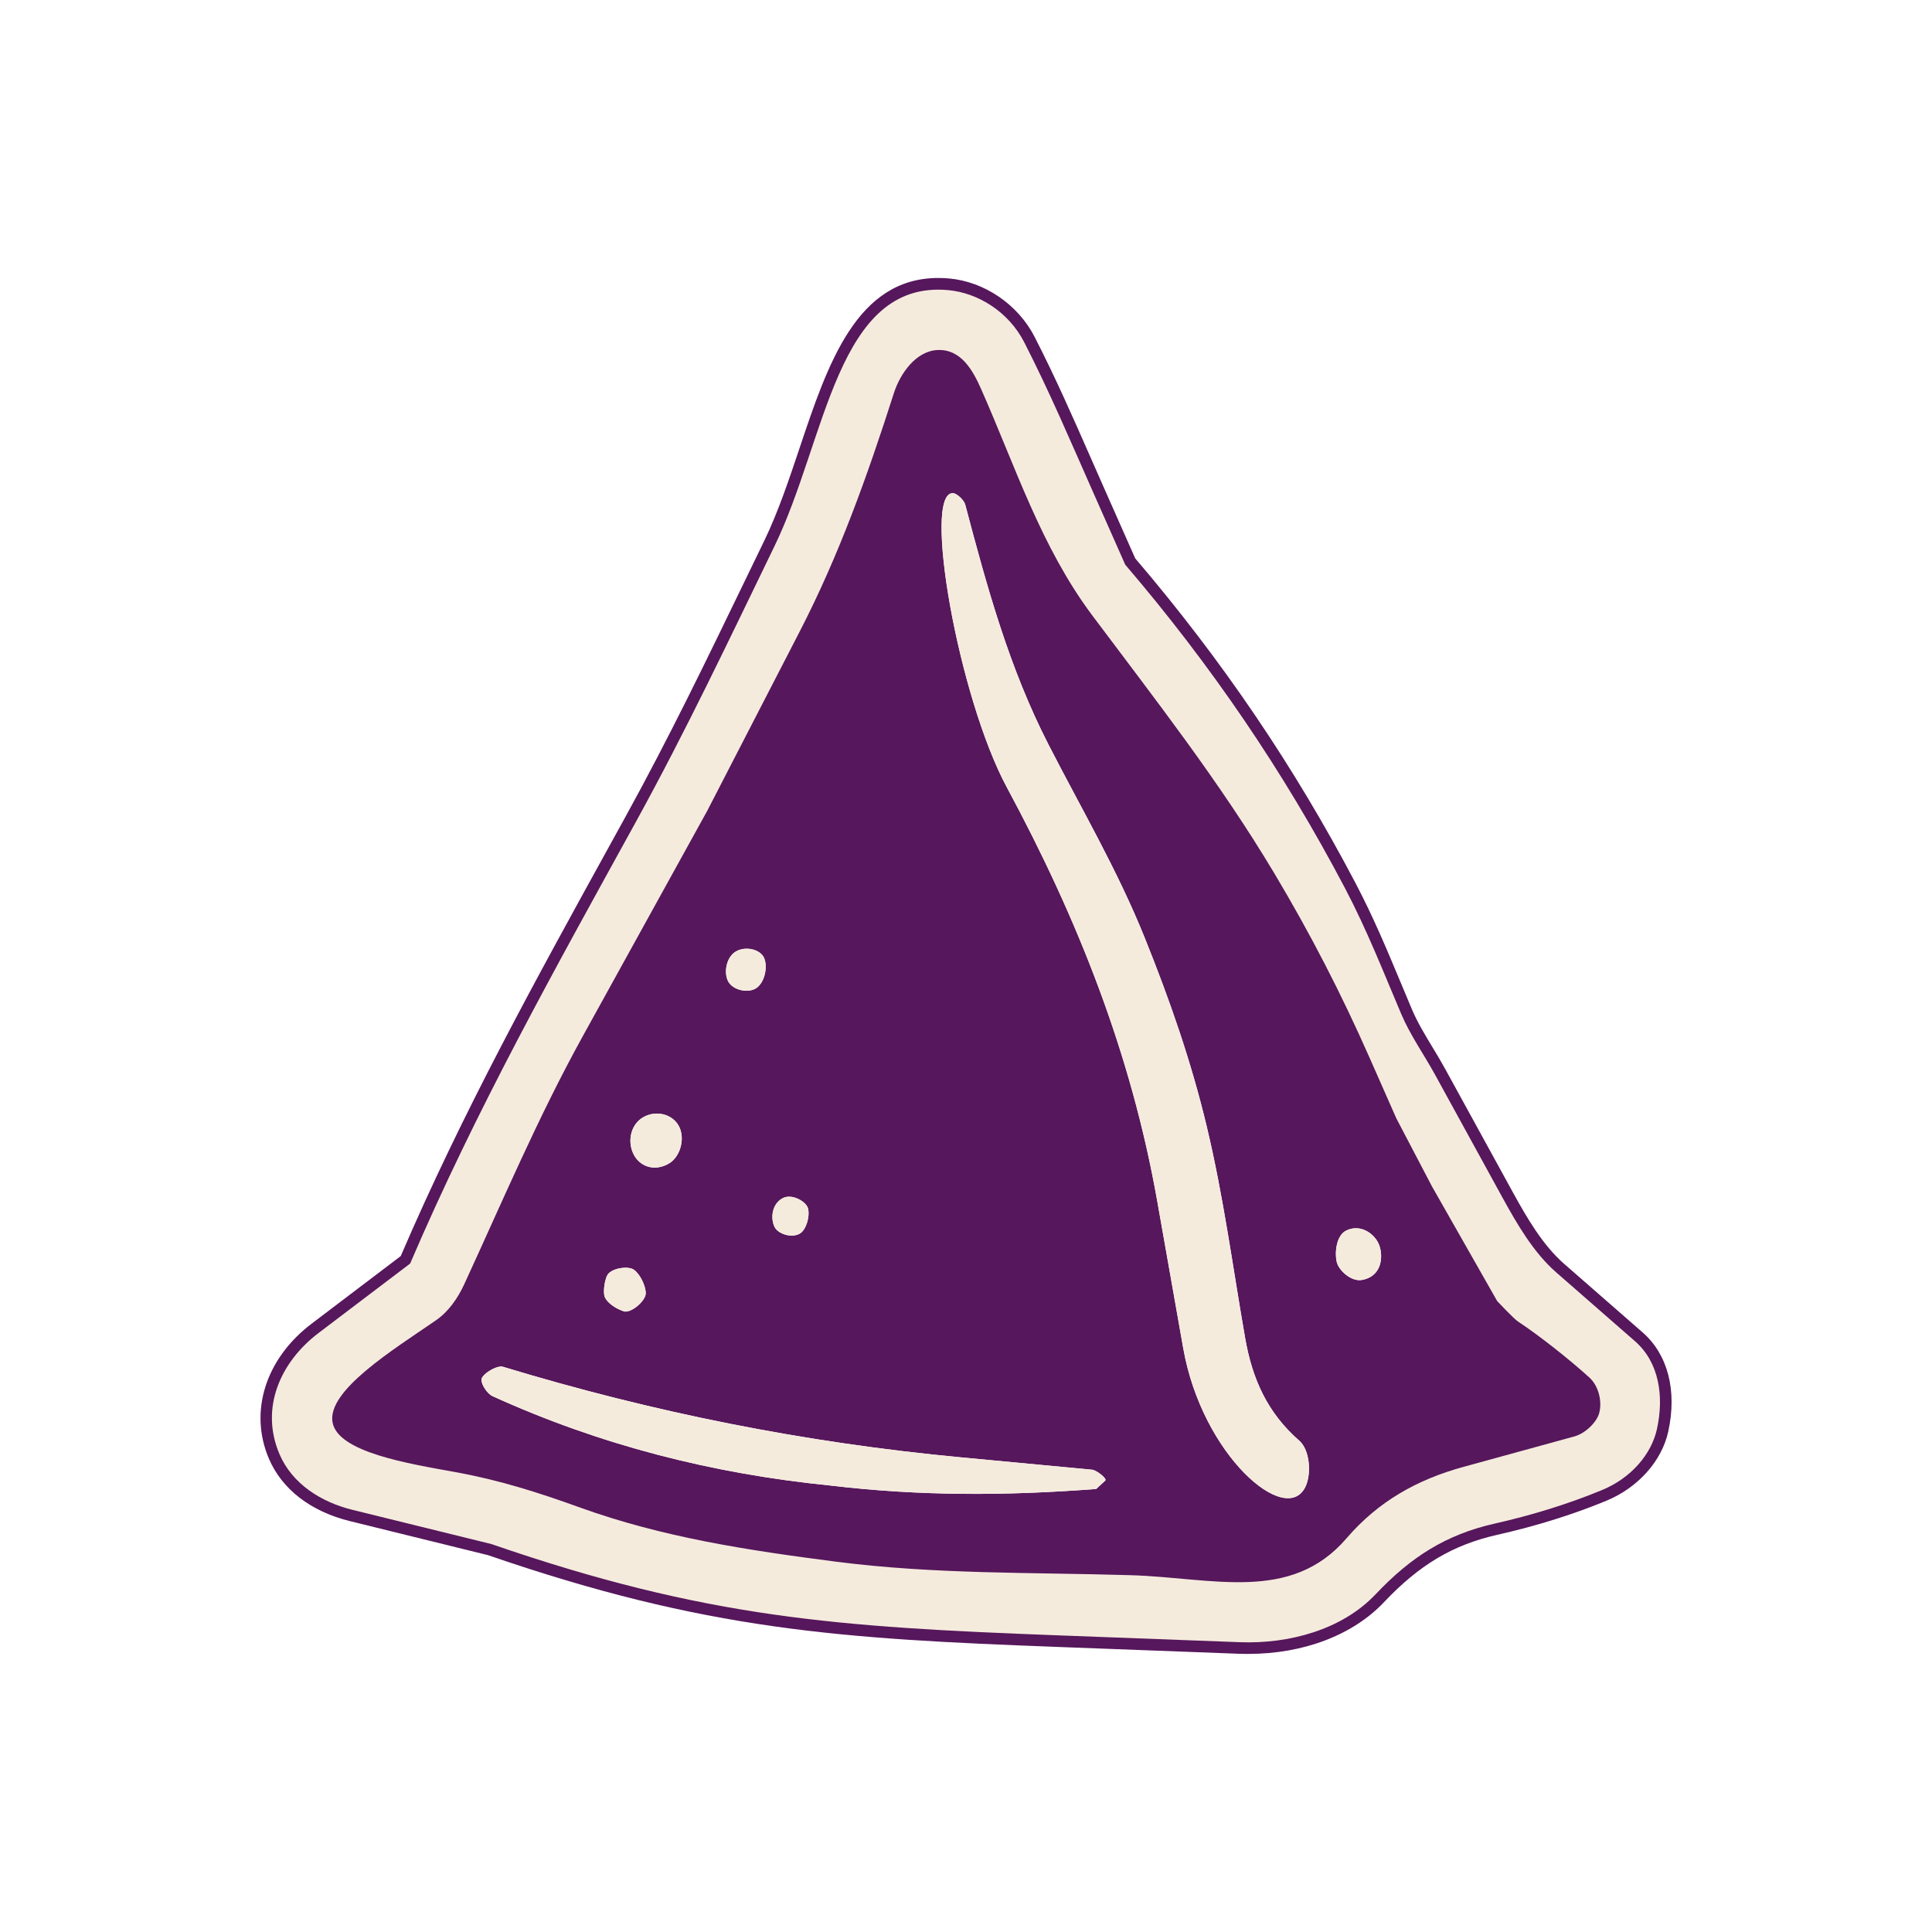
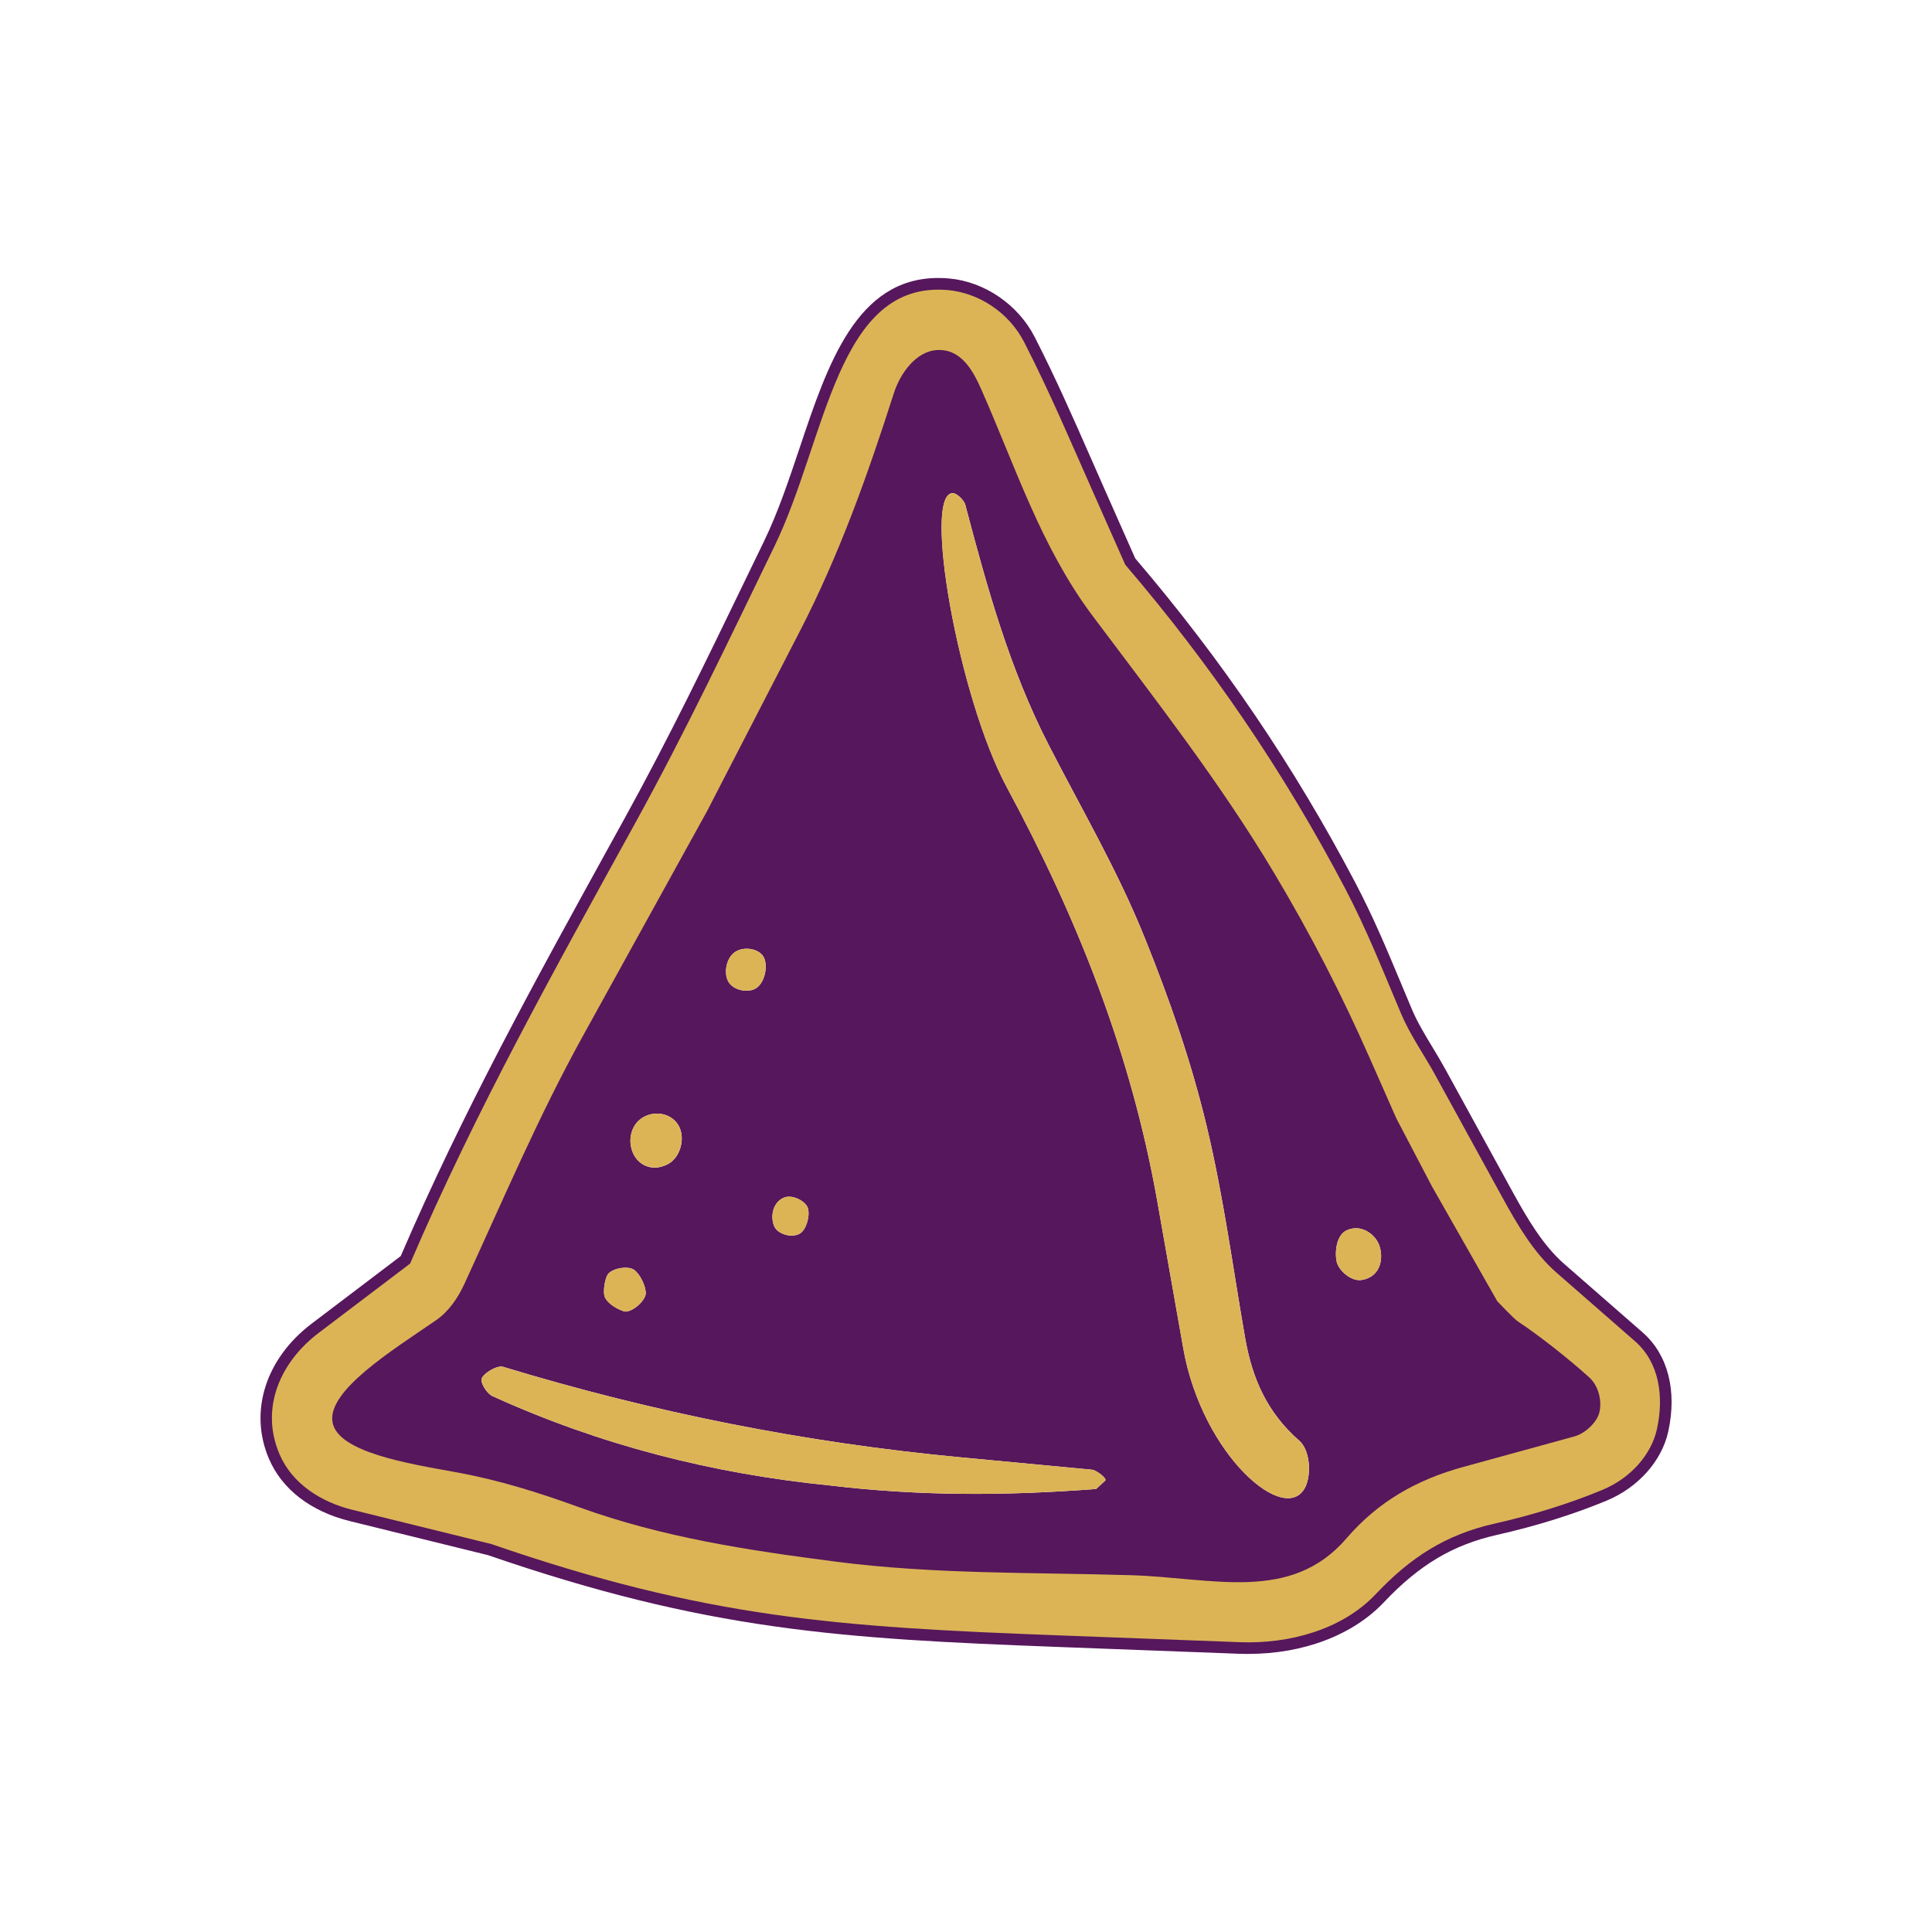
<svg xmlns="http://www.w3.org/2000/svg" id="Layer_1" data-name="Layer 1" viewBox="0 0 500 500">
  <g id="Samoosa">
    <path fill="#56175c" d="M323.08,428.04c-.76,0-1.52-.01-2.27-.04l-46.97-1.77c-56.37-2.12-91.03-4.27-147.51-23.75l-35.79-8.82c-10.11-2.49-17.55-8.22-20.94-16.14-5.22-12.19-.88-25.9,11.04-34.95l23.07-17.5c15.94-37.09,34.61-70.95,54.36-106.79l3.88-7.04c11.18-20.3,20.78-40.16,30.95-61.19,1.62-3.34,3.24-6.69,4.87-10.06,3.58-7.39,6.44-15.91,9.2-24.15,7.23-21.58,14.71-43.9,35.86-43.9.92,0,1.87.04,2.83.13,9.14.83,17.81,6.75,22.09,15.1,5.4,10.54,9.95,20.88,14.76,31.83,1.07,2.43,2.14,4.87,3.23,7.33l8.05,18.17c22.49,26.34,41.13,53.82,56.99,83.99,4.59,8.73,8.12,17.17,11.85,26.11.91,2.17,1.82,4.35,2.75,6.56,1.45,3.42,3.36,6.58,5.38,9.92,1.09,1.8,2.21,3.66,3.25,5.56l17.44,31.79c3.73,6.79,7.83,13.83,13.33,18.64l20.32,17.75c6.55,5.72,8.97,15.08,6.64,25.68-1.69,7.65-7.82,14.5-16.01,17.89-8.68,3.59-18.21,6.56-28.32,8.84-11.39,2.57-20.13,7.77-29.23,17.41-8.04,8.51-20.83,13.39-35.11,13.39ZM242.72,93.6c-3.93.19-7.19,4.85-8.54,9.08-6.37,19.89-13.76,41.18-24.52,62.06l-23.97,46.5-32.19,58.3c-8.89,16.1-16.13,32.12-23.8,49.08-2.25,4.98-4.51,9.98-6.82,14.99-2.15,4.67-4.96,8.22-8.34,10.55-1.16.8-2.38,1.62-3.64,2.48-8.55,5.79-22.85,15.49-21.88,20.93.95,5.36,18.99,8.6,27.66,10.15l1.66.3c12.42,2.25,23.45,5.93,32.6,9.25,21.54,7.8,43.42,11.04,65.8,13.92,18.91,2.44,37.12,2.74,56.39,3.06,6.41.11,13.05.22,19.65.41,4.52.13,8.99.54,13.31.93,5.05.46,9.81.88,14.41.88,11.81,0,19.51-3.08,25.72-10.31,8.1-9.42,18.44-15.76,31.63-19.38l28.81-7.91c1.98-.54,3.98-2.73,4.31-3.88.59-2.04-.16-4.9-1.64-6.25-5.21-4.74-13.01-10.86-18.13-14.22-1.14-.75-4.18-3.89-5.88-5.69l-.25-.26-17.14-30.14-9.26-17.68-6.9-15.63c-7.37-16.67-15.4-32.24-24.57-47.57-12.03-20.14-25.46-37.95-39.67-56.82-2.41-3.2-4.83-6.41-7.25-9.64-10.25-13.7-16.67-29.31-22.88-44.4-1.98-4.83-4.04-9.82-6.18-14.66-2.24-5.06-4.48-8.43-8.16-8.43-.11,0-.22,0-.33,0Z" />
    <path fill="#56175c" d="M348.48,398.11c-14.44,16.81-34.68,10.17-55.79,9.54-25.78-.77-50.71-.2-76.33-3.5-22.82-2.94-44.83-6.25-66.43-14.08-10.74-3.89-20.86-7.08-32.12-9.11-12.1-2.19-30.36-5.11-31.74-12.88-1.46-8.21,15.61-18.71,26.77-26.4,3.19-2.2,5.6-5.61,7.32-9.34,10.04-21.79,19.1-43.22,30.72-64.27l32.15-58.22,23.98-46.5c10.22-19.82,17.52-40.34,24.33-61.6,1.65-5.15,5.76-10.89,11.25-11.17,6.17-.3,9.22,5.31,11.38,10.2,8.83,19.95,15.44,40.75,28.72,58.48,16.5,22.04,32.9,42.96,47.1,66.72,9.37,15.69,17.36,31.21,24.73,47.9l6.86,15.54,9.21,17.59,16.91,29.73s4.33,4.58,5.35,5.25c5.33,3.5,13.22,9.7,18.5,14.51,2.44,2.22,3.37,6.3,2.5,9.3-.63,2.18-3.43,5.13-6.4,5.94l-28.81,7.91c-11.89,3.26-21.92,8.87-30.15,18.45ZM336.22,372.82c-8.22-7.22-12.11-15.89-13.98-26.59-3.22-18.41-5.57-36.52-9.96-54.83-4.04-16.85-9.57-32.69-16.02-48.7-7.07-17.55-16.25-33.14-24.88-49.96-10.18-19.85-15.89-40.64-21.58-62.18-.29-1.11-2.15-2.89-3.16-2.93-7.96-.32,1.36,52.78,13.94,76.13,18.32,34.01,32.17,68.87,38.93,107.13l6.72,38.04c4.9,27.74,26.63,46.33,31.63,35.83,1.59-3.35,1.16-9.5-1.62-11.94ZM190.48,246.22c-2.52,1.45-3.23,5.5-2.03,7.75,1.26,2.39,5.4,3.19,7.45,1.63,2.06-1.56,2.82-5.47,1.85-7.69s-4.76-3.13-7.26-1.69ZM167.11,288.81c-3.74,1.65-4.84,6.22-3.25,9.68s5.51,4.85,9.3,2.6c2.7-1.61,4.07-5.85,2.82-9.04-1.29-3.29-5.32-4.81-8.86-3.24ZM202.61,310.06c-2.92,1.51-3.24,5.32-2.13,7.52.86,1.69,4.21,2.9,6.42,1.73,1.64-.87,2.73-4.26,2.23-6.5-.41-1.82-4.15-3.97-6.53-2.74ZM352.41,331.26c5.21-.87,5.61-6.02,4.55-8.96-1.05-2.91-4.79-5.69-8.57-3.83-2.47,1.21-3.03,5.47-2.45,8.09.49,2.19,3.72,5.16,6.47,4.7ZM161.33,339.34c1.94.67,5.75-2.68,5.79-4.59.04-1.84-1.4-4.97-3.05-6.14-1.39-.98-5-.56-6.53.91-1.01.97-1.54,4.78-1.04,6.08.5,1.31,2.37,2.87,4.84,3.72ZM282.64,380.36l-33.97-3.2c-40.6-3.83-79.56-11.62-118.51-23.44-1.57-.48-5.66,2.01-5.57,3.45.07,1.23,1.48,3.52,2.89,4.16,27.82,12.64,56.76,20.04,87.31,23.11,23.36,2.79,45.56,2.68,68.89.91l2.36-2.17c.56-.52-2.3-2.72-3.4-2.82Z" />
-     <path fill="#f5ebdd" d="M356.01,412.59c-8.78,9.3-22.62,12.88-35.09,12.41l-46.97-1.77c-57.41-2.16-91.31-4.49-146.78-23.63l-35.93-8.85c-8.13-2-15.6-6.7-18.9-14.4-5.12-11.97.26-23.92,10.1-31.37l23.7-17.97c17.01-39.71,37.6-76.48,58.42-114.3,13.02-23.66,24.13-47.16,35.89-71.39,13.46-27.74,16.11-68.84,44.92-66.24,7.71.7,15.64,5.58,19.69,13.48,6.57,12.83,12.03,25.71,17.92,39.01l8.23,18.57c22.22,25.98,40.96,53.46,56.9,83.77,5.65,10.75,9.79,21.34,14.5,32.45,2.37,5.58,5.89,10.51,8.77,15.75l17.44,31.79c3.8,6.92,8.06,14.28,13.99,19.45l20.32,17.75c6.26,5.47,7.56,14.24,5.68,22.77-1.41,6.38-6.56,12.6-14.22,15.76-8.89,3.68-18.42,6.57-27.83,8.69-12.59,2.84-21.7,8.69-30.75,18.28ZM348.48,398.11c8.23-9.57,18.26-15.18,30.15-18.45l28.81-7.91c2.98-.82,5.78-3.77,6.4-5.94.87-3-.07-7.08-2.5-9.3-5.28-4.8-13.17-11.01-18.5-14.51-1.02-.67-5.35-5.25-5.35-5.25l-16.91-29.73-9.21-17.59-6.86-15.54c-7.37-16.69-15.36-32.21-24.73-47.9-14.2-23.76-30.6-44.68-47.1-66.72-13.27-17.73-19.89-38.53-28.72-58.48-2.16-4.89-5.21-10.51-11.38-10.2-5.5.27-9.6,6.01-11.25,11.17-6.81,21.26-14.11,41.78-24.33,61.6l-23.98,46.5-32.15,58.22c-11.62,21.04-20.68,42.48-30.72,64.27-1.72,3.73-4.13,7.14-7.32,9.34-11.17,7.69-28.23,18.2-26.77,26.4,1.38,7.76,19.65,10.69,31.74,12.88,11.25,2.03,21.38,5.23,32.12,9.11,21.61,7.82,43.61,11.13,66.43,14.08,25.62,3.3,50.55,2.73,76.33,3.5,21.11.63,41.35,7.26,55.79-9.54Z" />
-     <path fill="#f5ebdd" d="M336.22,372.82c2.78,2.44,3.21,8.59,1.62,11.94-4.99,10.5-26.72-8.08-31.63-35.83l-6.72-38.04c-6.76-38.26-20.6-73.12-38.93-107.13-12.58-23.35-21.9-76.45-13.94-76.13,1.02.04,2.87,1.82,3.16,2.93,5.69,21.54,11.39,42.33,21.58,62.18,8.63,16.82,17.81,32.41,24.88,49.96,6.45,16.01,11.98,31.85,16.02,48.7,4.39,18.31,6.75,36.41,9.96,54.83,1.87,10.7,5.76,19.37,13.98,26.59Z" />
-     <path fill="#f5ebdd" d="M282.64,380.36c1.1.1,3.96,2.3,3.4,2.82l-2.36,2.17c-23.33,1.77-45.54,1.87-68.89-.91-30.55-3.07-59.49-10.47-87.31-23.11-1.41-.64-2.81-2.93-2.89-4.16-.09-1.44,4-3.93,5.57-3.45,38.96,11.82,77.91,19.62,118.51,23.44l33.97,3.2Z" />
-     <path fill="#f5ebdd" d="M167.11,288.81c3.54-1.56,7.57-.04,8.86,3.24,1.25,3.19-.12,7.43-2.82,9.04-3.79,2.26-7.79.71-9.3-2.6-1.59-3.47-.49-8.03,3.25-9.68Z" />
-     <path fill="#f5ebdd" d="M352.41,331.26c-2.75.46-5.98-2.51-6.47-4.7-.58-2.61-.02-6.87,2.45-8.09,3.78-1.86,7.52.92,8.57,3.83,1.06,2.94.66,8.09-4.55,8.96Z" />
-     <path fill="#f5ebdd" d="M161.33,339.34c-2.47-.86-4.34-2.42-4.84-3.72-.5-1.31.04-5.12,1.04-6.08,1.53-1.47,5.14-1.9,6.53-.91,1.65,1.16,3.09,4.29,3.05,6.14-.04,1.91-3.84,5.26-5.79,4.59Z" />
-     <path fill="#f5ebdd" d="M190.48,246.22c2.5-1.44,6.28-.54,7.26,1.69s.21,6.13-1.85,7.69c-2.05,1.55-6.18.76-7.45-1.63-1.19-2.25-.49-6.3,2.03-7.75Z" />
-     <path fill="#f5ebdd" d="M202.61,310.06c2.37-1.23,6.12.92,6.53,2.74.5,2.24-.6,5.63-2.23,6.5-2.2,1.17-5.56-.03-6.42-1.73-1.12-2.2-.79-6,2.13-7.52Z" />
+     <path fill="#dcb456" d="M356.01,412.59c-8.78,9.3-22.62,12.88-35.09,12.41l-46.97-1.77c-57.41-2.16-91.31-4.49-146.78-23.63l-35.93-8.85c-8.13-2-15.6-6.7-18.9-14.4-5.12-11.97.26-23.92,10.1-31.37l23.7-17.97c17.01-39.71,37.6-76.48,58.42-114.3,13.02-23.66,24.13-47.16,35.89-71.39,13.46-27.74,16.11-68.84,44.92-66.24,7.71.7,15.64,5.58,19.69,13.48,6.57,12.83,12.03,25.71,17.92,39.01l8.23,18.57c22.22,25.98,40.96,53.46,56.9,83.77,5.65,10.75,9.79,21.34,14.5,32.45,2.37,5.58,5.89,10.51,8.77,15.75l17.44,31.79c3.8,6.92,8.06,14.28,13.99,19.45l20.32,17.75c6.26,5.47,7.56,14.24,5.68,22.77-1.41,6.38-6.56,12.6-14.22,15.76-8.89,3.68-18.42,6.57-27.83,8.69-12.59,2.84-21.7,8.69-30.75,18.28ZM348.48,398.11c8.23-9.57,18.26-15.18,30.15-18.45l28.81-7.91c2.98-.82,5.78-3.77,6.4-5.94.87-3-.07-7.08-2.5-9.3-5.28-4.8-13.17-11.01-18.5-14.51-1.02-.67-5.35-5.25-5.35-5.25l-16.91-29.73-9.21-17.59-6.86-15.54c-7.37-16.69-15.36-32.21-24.73-47.9-14.2-23.76-30.6-44.68-47.1-66.72-13.27-17.73-19.89-38.53-28.72-58.48-2.16-4.89-5.21-10.51-11.38-10.2-5.5.27-9.6,6.01-11.25,11.17-6.81,21.26-14.11,41.78-24.33,61.6l-23.98,46.5-32.15,58.22c-11.62,21.04-20.68,42.48-30.72,64.27-1.72,3.73-4.13,7.14-7.32,9.34-11.17,7.69-28.23,18.2-26.77,26.4,1.38,7.76,19.65,10.69,31.74,12.88,11.25,2.03,21.38,5.23,32.12,9.11,21.61,7.82,43.61,11.13,66.43,14.08,25.62,3.3,50.55,2.73,76.33,3.5,21.11.63,41.35,7.26,55.79-9.54Z" />
+     <path fill="#dcb456" d="M336.22,372.82c2.78,2.44,3.21,8.59,1.62,11.94-4.99,10.5-26.72-8.08-31.63-35.83l-6.72-38.04c-6.76-38.26-20.6-73.12-38.93-107.13-12.58-23.35-21.9-76.45-13.94-76.13,1.02.04,2.87,1.82,3.16,2.93,5.69,21.54,11.39,42.33,21.58,62.18,8.63,16.82,17.81,32.41,24.88,49.96,6.45,16.01,11.98,31.85,16.02,48.7,4.39,18.31,6.75,36.41,9.96,54.83,1.87,10.7,5.76,19.37,13.98,26.59Z" />
+     <path fill="#dcb456" d="M282.64,380.36c1.1.1,3.96,2.3,3.4,2.82l-2.36,2.17c-23.33,1.77-45.54,1.87-68.89-.91-30.55-3.07-59.49-10.47-87.31-23.11-1.41-.64-2.81-2.93-2.89-4.16-.09-1.44,4-3.93,5.57-3.45,38.96,11.82,77.91,19.62,118.51,23.44l33.97,3.2Z" />
+     <path fill="#dcb456" d="M167.11,288.81c3.54-1.56,7.57-.04,8.86,3.24,1.25,3.19-.12,7.43-2.82,9.04-3.79,2.26-7.79.71-9.3-2.6-1.59-3.47-.49-8.03,3.25-9.68Z" />
+     <path fill="#dcb456" d="M352.41,331.26c-2.75.46-5.98-2.51-6.47-4.7-.58-2.61-.02-6.87,2.45-8.09,3.78-1.86,7.52.92,8.57,3.83,1.06,2.94.66,8.09-4.55,8.96Z" />
+     <path fill="#dcb456" d="M161.33,339.34c-2.47-.86-4.34-2.42-4.84-3.72-.5-1.31.04-5.12,1.04-6.08,1.53-1.47,5.14-1.9,6.53-.91,1.65,1.16,3.09,4.29,3.05,6.14-.04,1.91-3.84,5.26-5.79,4.59Z" />
+     <path fill="#dcb456" d="M190.48,246.22c2.5-1.44,6.28-.54,7.26,1.69s.21,6.13-1.85,7.69c-2.05,1.55-6.18.76-7.45-1.63-1.19-2.25-.49-6.3,2.03-7.75Z" />
+     <path fill="#dcb456" d="M202.61,310.06c2.37-1.23,6.12.92,6.53,2.74.5,2.24-.6,5.63-2.23,6.5-2.2,1.17-5.56-.03-6.42-1.73-1.12-2.2-.79-6,2.13-7.52Z" />
  </g>
</svg>
